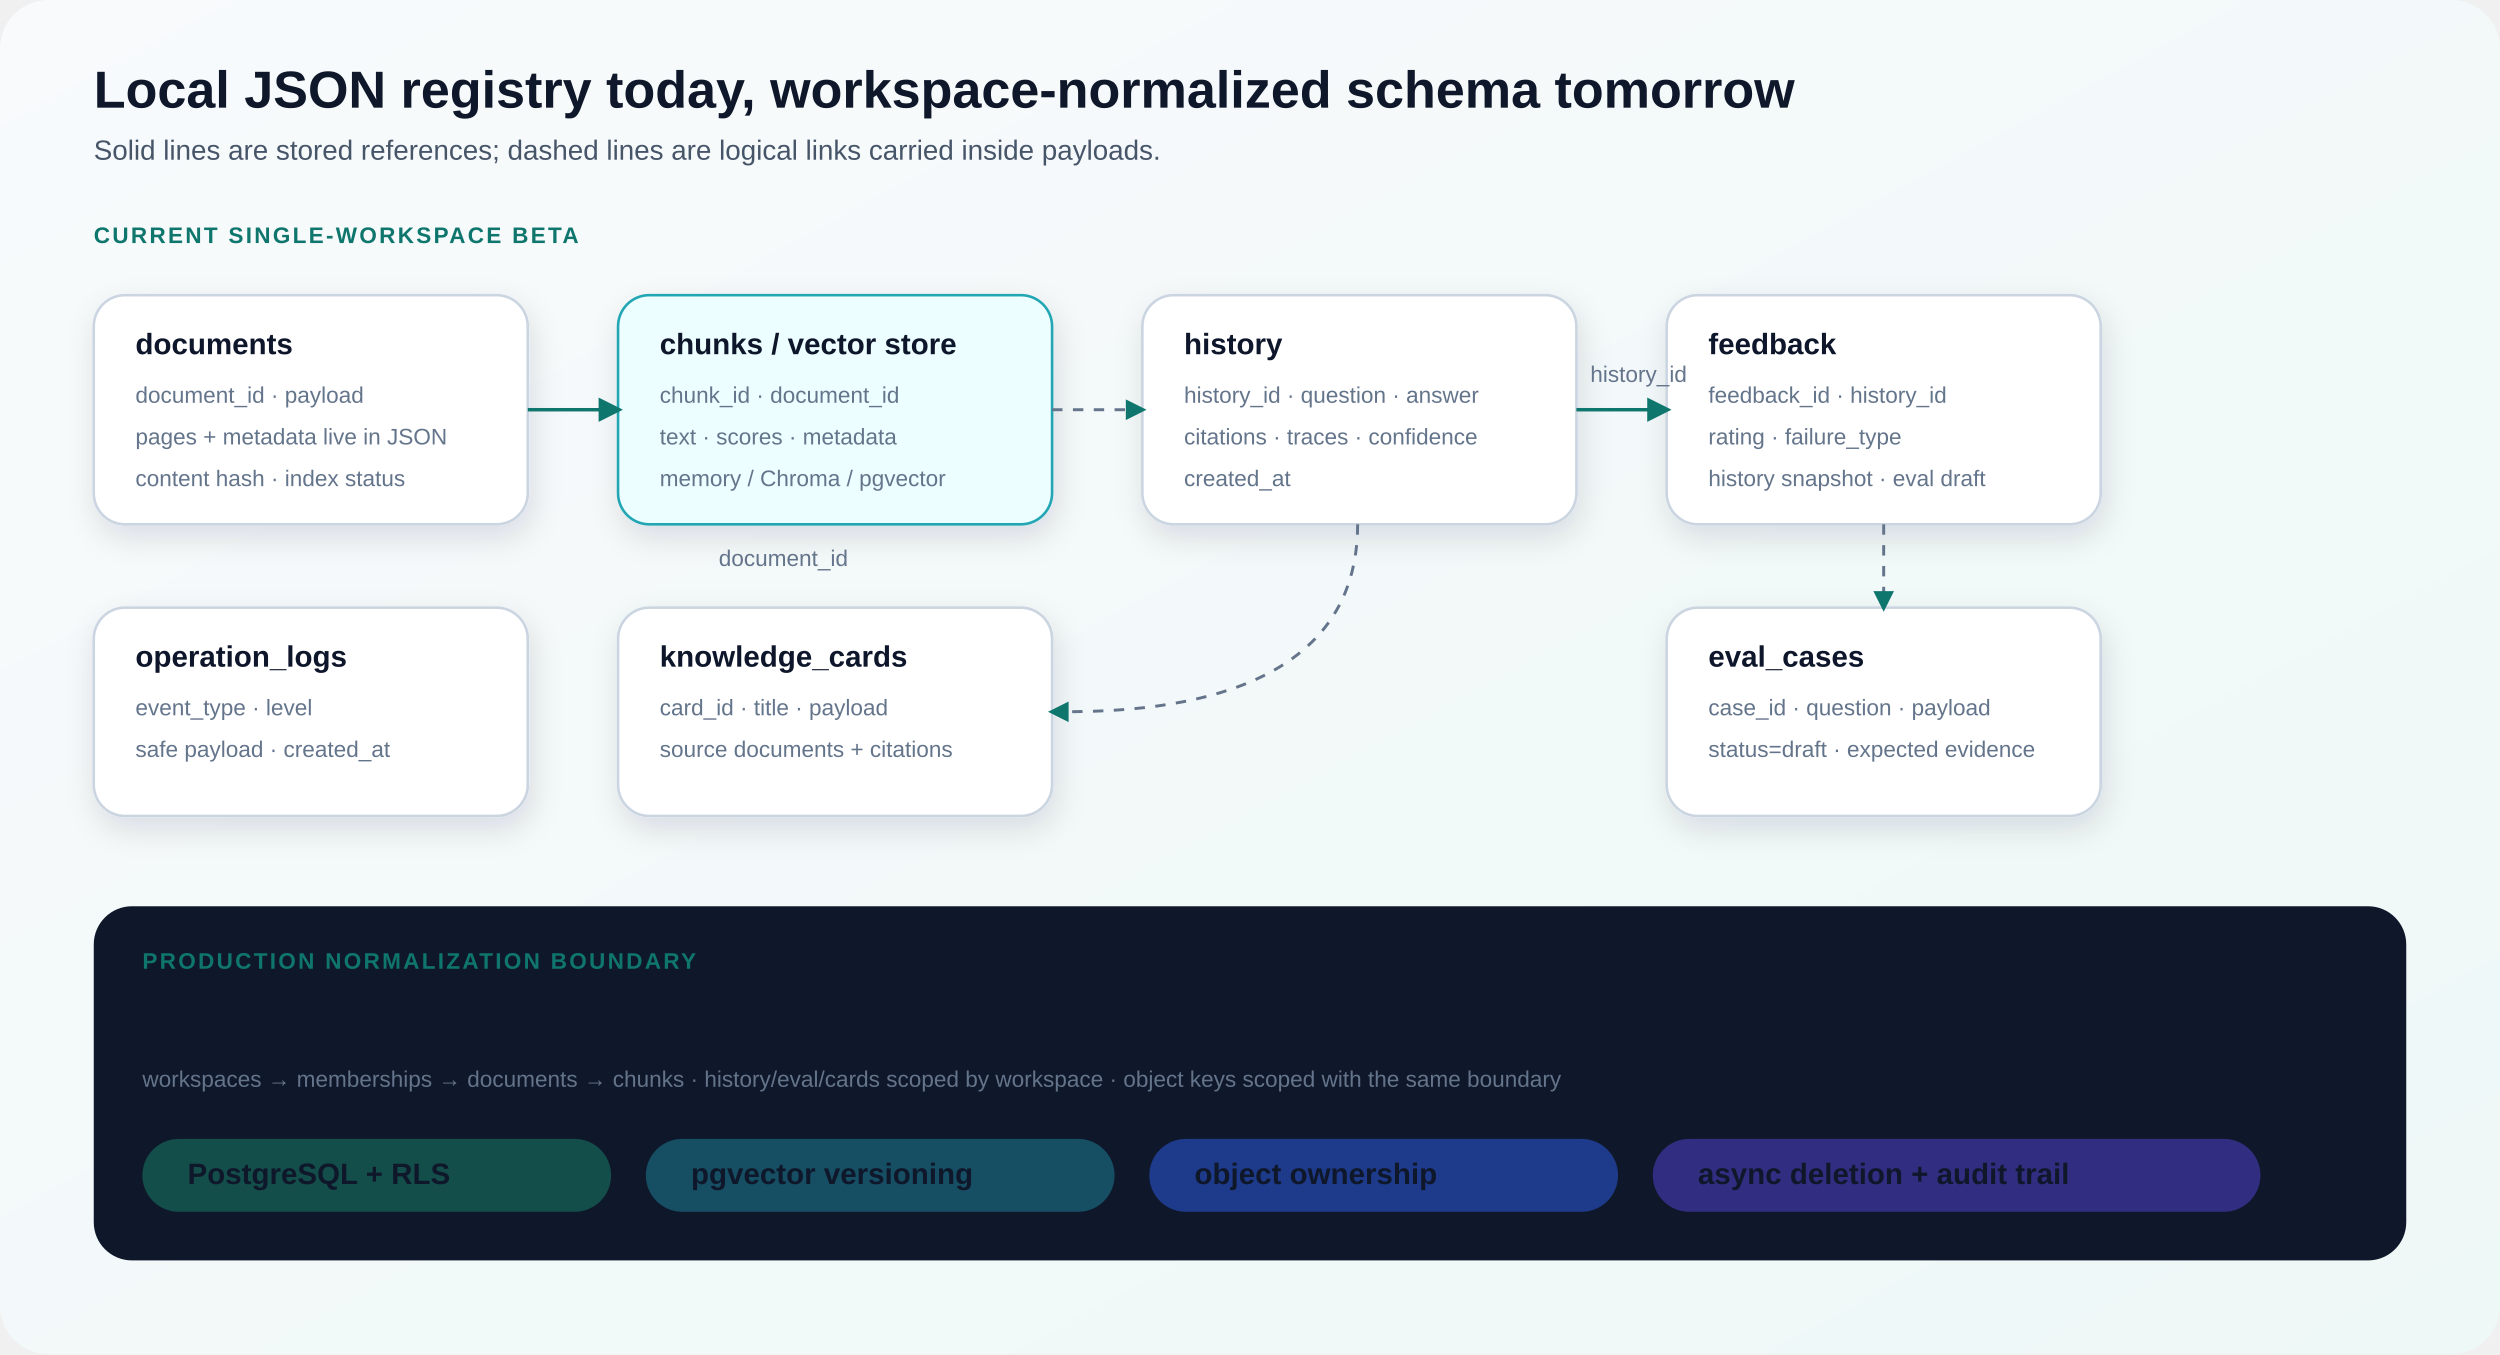
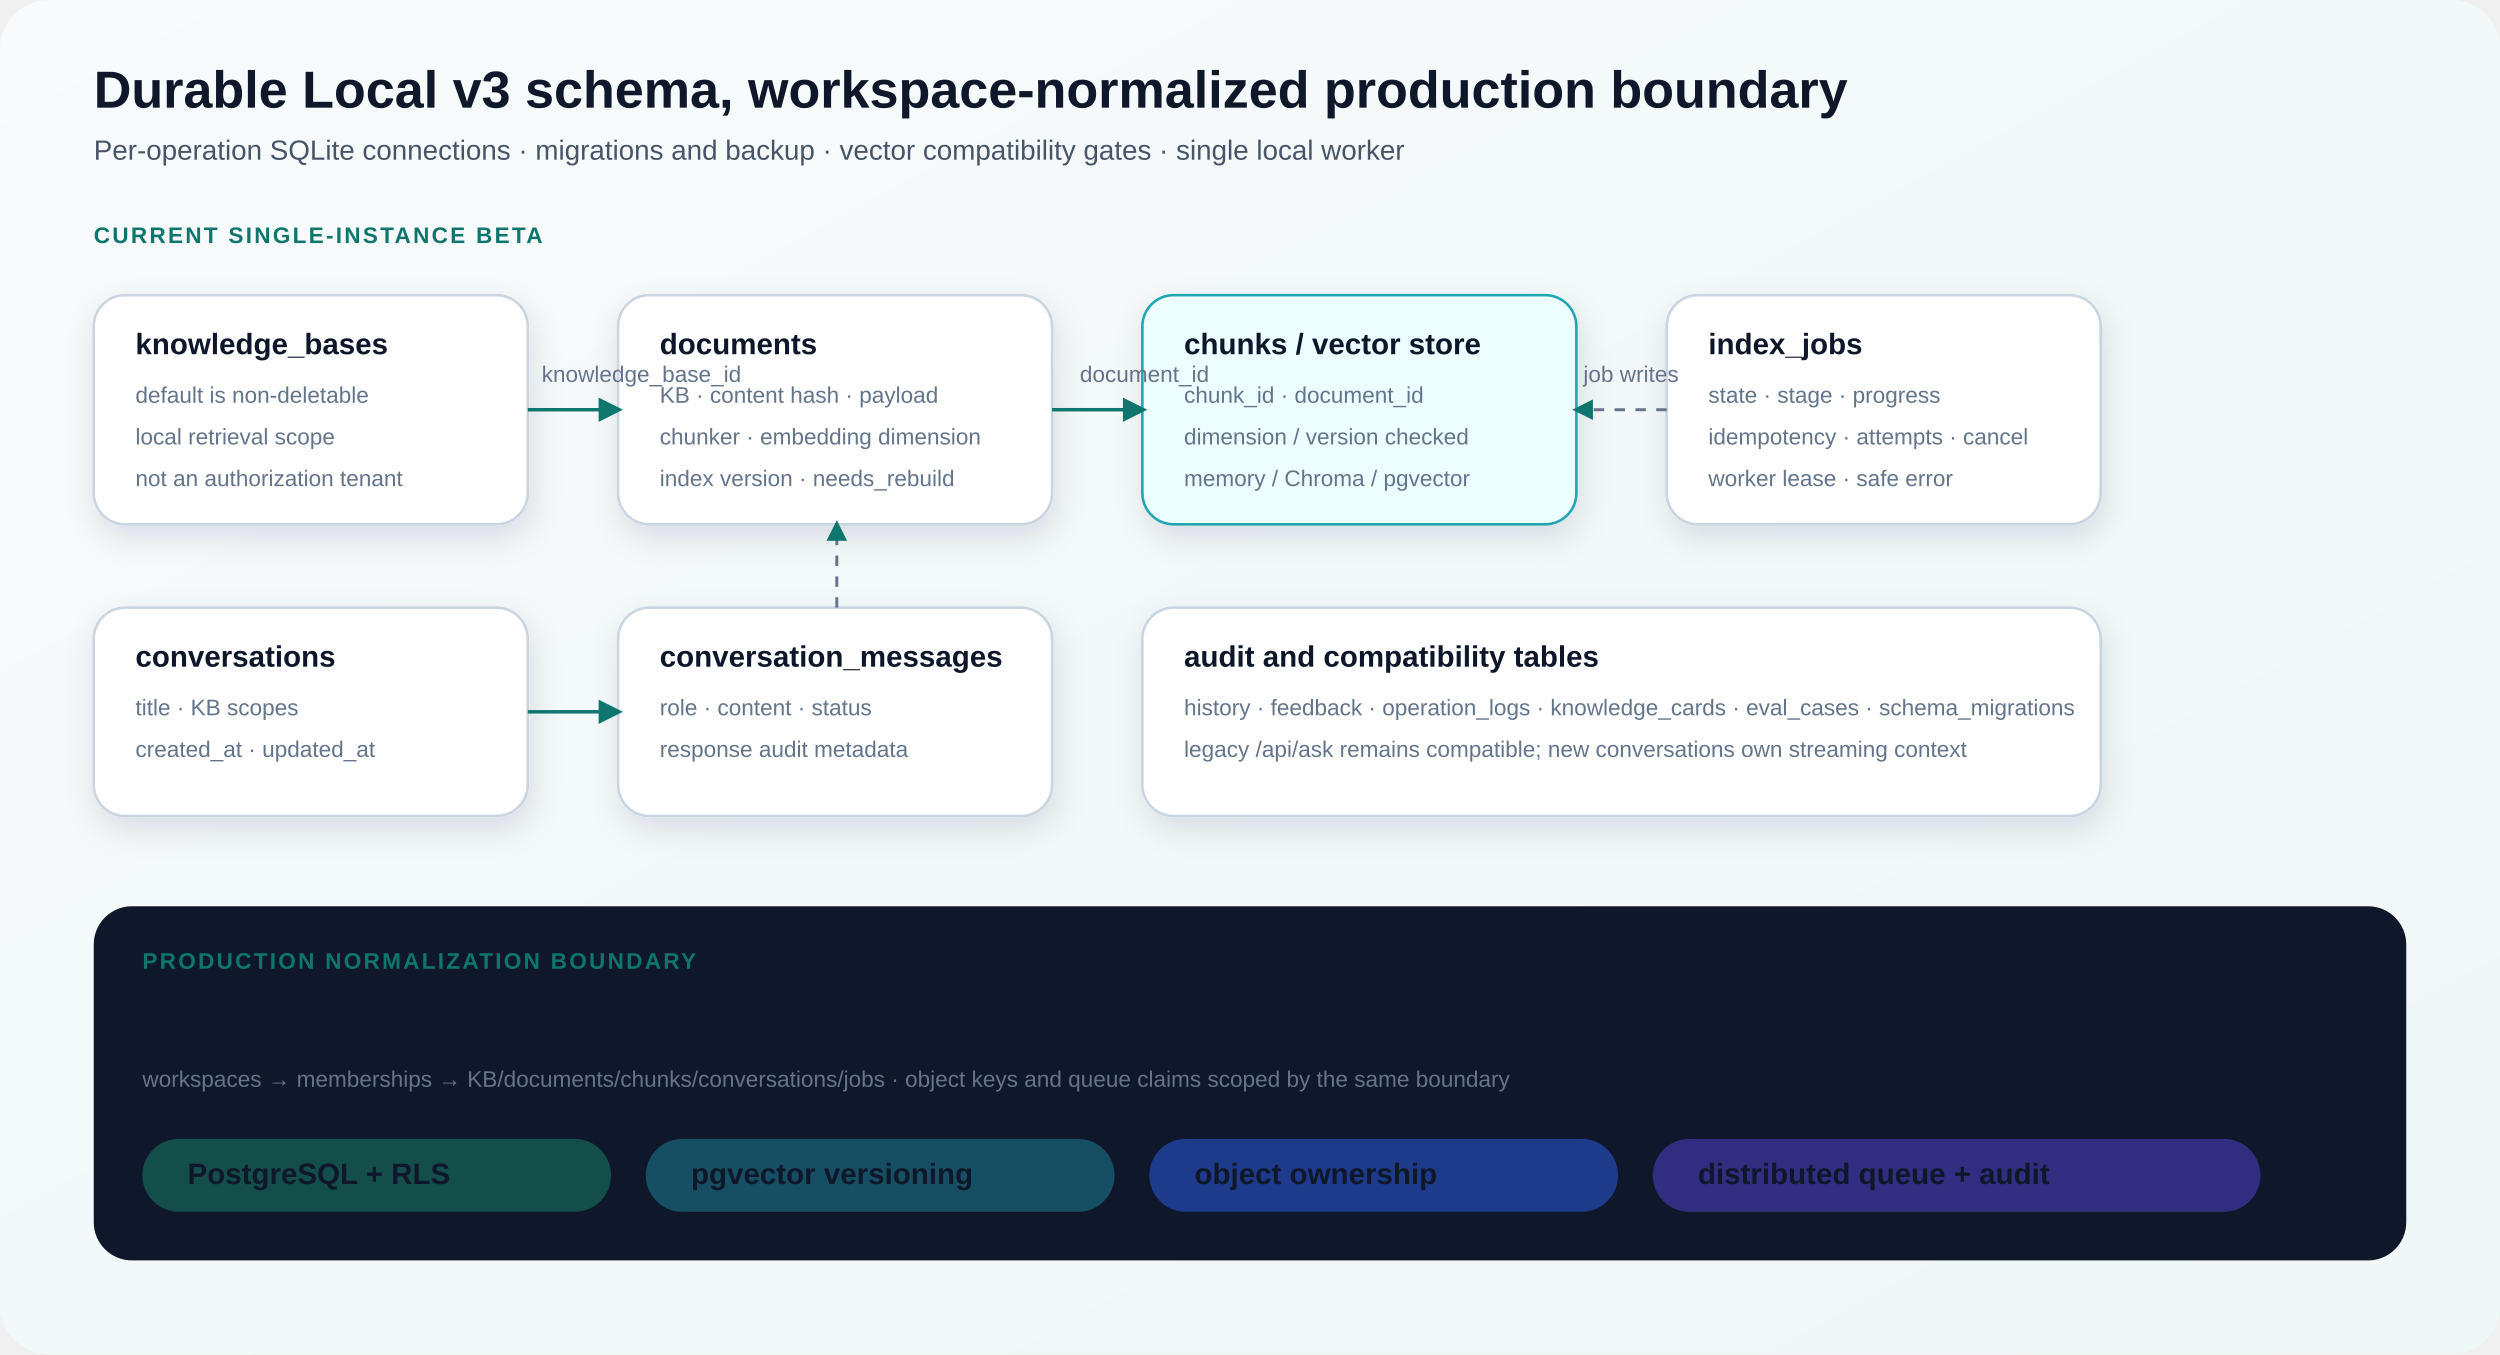
<svg xmlns="http://www.w3.org/2000/svg" width="1440" height="780" viewBox="0 0 1440 780" role="img" aria-labelledby="title desc">
  <defs>
    <linearGradient id="bg" x1="0" y1="0" x2="1" y2="1">
      <stop stop-color="#f8fafc" />
      <stop offset="1" stop-color="#eef8f7" />
    </linearGradient>
    <marker id="arrow" viewBox="0 0 10 10" refX="8" refY="5" markerWidth="7" markerHeight="7" orient="auto">
      <path d="M0 0 10 5 0 10z" fill="#0f766e" />
    </marker>
    <filter id="shadow">
      <feDropShadow dy="7" stdDeviation="9" flood-color="#0f172a" flood-opacity=".12" />
    </filter>
    <style>text{font-family:Arial,Helvetica,sans-serif}.h{font-size:30px;font-weight:700;fill:#0f172a}.sub{font-size:16px;fill:#475569}.k{font-size:13px;font-weight:700;letter-spacing:1.3px;fill:#0f766e}.t{font-size:17px;font-weight:700;fill:#0f172a}.c{font-size:13px;fill:#64748b}.box{fill:#fff;stroke:#cbd5e1;stroke-width:1.5}.store{fill:#ecfeff;stroke:#22a6b3;stroke-width:1.5}.line{fill:none;stroke:#0f766e;stroke-width:2;marker-end:url(#arrow)}.dash{fill:none;stroke:#64748b;stroke-width:1.7;stroke-dasharray:6 6;marker-end:url(#arrow)}</style>
  </defs>
  <rect width="1440" height="780" rx="28" fill="url(#bg)" />
-   <text x="54" y="62" class="h">Local JSON registry today, workspace-normalized schema tomorrow</text>
-   <text x="54" y="92" class="sub">Solid lines are stored references; dashed lines are logical links carried inside payloads.</text>
-   <text x="54" y="140" class="k">CURRENT SINGLE-WORKSPACE BETA</text>
+   <text x="54" y="62" class="h">Durable Local v3 schema, workspace-normalized production boundary</text>
+   <text x="54" y="92" class="sub">Per-operation SQLite connections · migrations and backup · vector compatibility gates · single local worker</text>
+   <text x="54" y="140" class="k">CURRENT SINGLE-INSTANCE BETA</text>
  <g filter="url(#shadow)">
    <rect x="54" y="170" width="250" height="132" rx="18" class="box" />
-     <text x="78" y="204" class="t">documents</text>
-     <text x="78" y="232" class="c">document_id · payload</text>
-     <text x="78" y="256" class="c">pages + metadata live in JSON</text>
-     <text x="78" y="280" class="c">content hash · index status</text>
-     <rect x="356" y="170" width="250" height="132" rx="18" class="store" />
-     <text x="380" y="204" class="t">chunks / vector store</text>
-     <text x="380" y="232" class="c">chunk_id · document_id</text>
-     <text x="380" y="256" class="c">text · scores · metadata</text>
-     <text x="380" y="280" class="c">memory / Chroma / pgvector</text>
-     <rect x="658" y="170" width="250" height="132" rx="18" class="box" />
-     <text x="682" y="204" class="t">history</text>
-     <text x="682" y="232" class="c">history_id · question · answer</text>
-     <text x="682" y="256" class="c">citations · traces · confidence</text>
-     <text x="682" y="280" class="c">created_at</text>
+     <text x="78" y="204" class="t">knowledge_bases</text>
+     <text x="78" y="232" class="c">default is non-deletable</text>
+     <text x="78" y="256" class="c">local retrieval scope</text>
+     <text x="78" y="280" class="c">not an authorization tenant</text>
+     <rect x="356" y="170" width="250" height="132" rx="18" class="box" />
+     <text x="380" y="204" class="t">documents</text>
+     <text x="380" y="232" class="c">KB · content hash · payload</text>
+     <text x="380" y="256" class="c">chunker · embedding dimension</text>
+     <text x="380" y="280" class="c">index version · needs_rebuild</text>
+     <rect x="658" y="170" width="250" height="132" rx="18" class="store" />
+     <text x="682" y="204" class="t">chunks / vector store</text>
+     <text x="682" y="232" class="c">chunk_id · document_id</text>
+     <text x="682" y="256" class="c">dimension / version checked</text>
+     <text x="682" y="280" class="c">memory / Chroma / pgvector</text>
    <rect x="960" y="170" width="250" height="132" rx="18" class="box" />
-     <text x="984" y="204" class="t">feedback</text>
-     <text x="984" y="232" class="c">feedback_id · history_id</text>
-     <text x="984" y="256" class="c">rating · failure_type</text>
-     <text x="984" y="280" class="c">history snapshot · eval draft</text>
+     <text x="984" y="204" class="t">index_jobs</text>
+     <text x="984" y="232" class="c">state · stage · progress</text>
+     <text x="984" y="256" class="c">idempotency · attempts · cancel</text>
+     <text x="984" y="280" class="c">worker lease · safe error</text>
    <rect x="54" y="350" width="250" height="120" rx="18" class="box" />
-     <text x="78" y="384" class="t">operation_logs</text>
-     <text x="78" y="412" class="c">event_type · level</text>
-     <text x="78" y="436" class="c">safe payload · created_at</text>
+     <text x="78" y="384" class="t">conversations</text>
+     <text x="78" y="412" class="c">title · KB scopes</text>
+     <text x="78" y="436" class="c">created_at · updated_at</text>
    <rect x="356" y="350" width="250" height="120" rx="18" class="box" />
-     <text x="380" y="384" class="t">knowledge_cards</text>
-     <text x="380" y="412" class="c">card_id · title · payload</text>
-     <text x="380" y="436" class="c">source documents + citations</text>
-     <rect x="960" y="350" width="250" height="120" rx="18" class="box" />
-     <text x="984" y="384" class="t">eval_cases</text>
-     <text x="984" y="412" class="c">case_id · question · payload</text>
-     <text x="984" y="436" class="c">status=draft · expected evidence</text>
+     <text x="380" y="384" class="t">conversation_messages</text>
+     <text x="380" y="412" class="c">role · content · status</text>
+     <text x="380" y="436" class="c">response audit metadata</text>
+     <rect x="658" y="350" width="552" height="120" rx="18" class="box" />
+     <text x="682" y="384" class="t">audit and compatibility tables</text>
+     <text x="682" y="412" class="c">history · feedback · operation_logs · knowledge_cards · eval_cases · schema_migrations</text>
+     <text x="682" y="436" class="c">legacy /api/ask remains compatible; new conversations own streaming context</text>
  </g>
  <path d="M304 236H356" class="line" />
-   <path d="M606 236H658" class="dash" />
-   <path d="M908 236H960" class="line" />
-   <path d="M1085 302V350" class="dash" />
-   <path d="M782 302C782 410 650 410 606 410" class="dash" />
-   <text x="414" y="326" class="c">document_id</text>
-   <text x="916" y="220" class="c">history_id</text>
+   <path d="M606 236H658" class="line" />
+   <path d="M960 236H908" class="dash" />
+   <path d="M304 410H356" class="line" />
+   <path d="M482 350V302" class="dash" />
+   <text x="312" y="220" class="c">knowledge_base_id</text>
+   <text x="622" y="220" class="c">document_id</text>
+   <text x="912" y="220" class="c">job writes</text>
  <rect x="54" y="522" width="1332" height="204" rx="22" fill="#0f172a" />
  <text x="82" y="558" class="k" fill="#5eead4">PRODUCTION NORMALIZATION BOUNDARY</text>
  <text x="82" y="594" class="t" fill="#f8fafc">workspace_id and user_id must become server-derived columns—not browser-declared JSON.</text>
-   <text x="82" y="626" class="c" fill="#cbd5e1">workspaces → memberships → documents → chunks · history/eval/cards scoped by workspace · object keys scoped with the same boundary</text>
+   <text x="82" y="626" class="c" fill="#cbd5e1">workspaces → memberships → KB/documents/chunks/conversations/jobs · object keys and queue claims scoped by the same boundary</text>
  <rect x="82" y="656" width="270" height="42" rx="21" fill="#134e4a" />
  <text x="108" y="682" class="t" fill="#ccfbf1">PostgreSQL + RLS</text>
  <rect x="372" y="656" width="270" height="42" rx="21" fill="#164e63" />
  <text x="398" y="682" class="t" fill="#cffafe">pgvector versioning</text>
  <rect x="662" y="656" width="270" height="42" rx="21" fill="#1e3a8a" />
  <text x="688" y="682" class="t" fill="#dbeafe">object ownership</text>
  <rect x="952" y="656" width="350" height="42" rx="21" fill="#312e81" />
-   <text x="978" y="682" class="t" fill="#e0e7ff">async deletion + audit trail</text>
+   <text x="978" y="682" class="t" fill="#e0e7ff">distributed queue + audit</text>
</svg>
